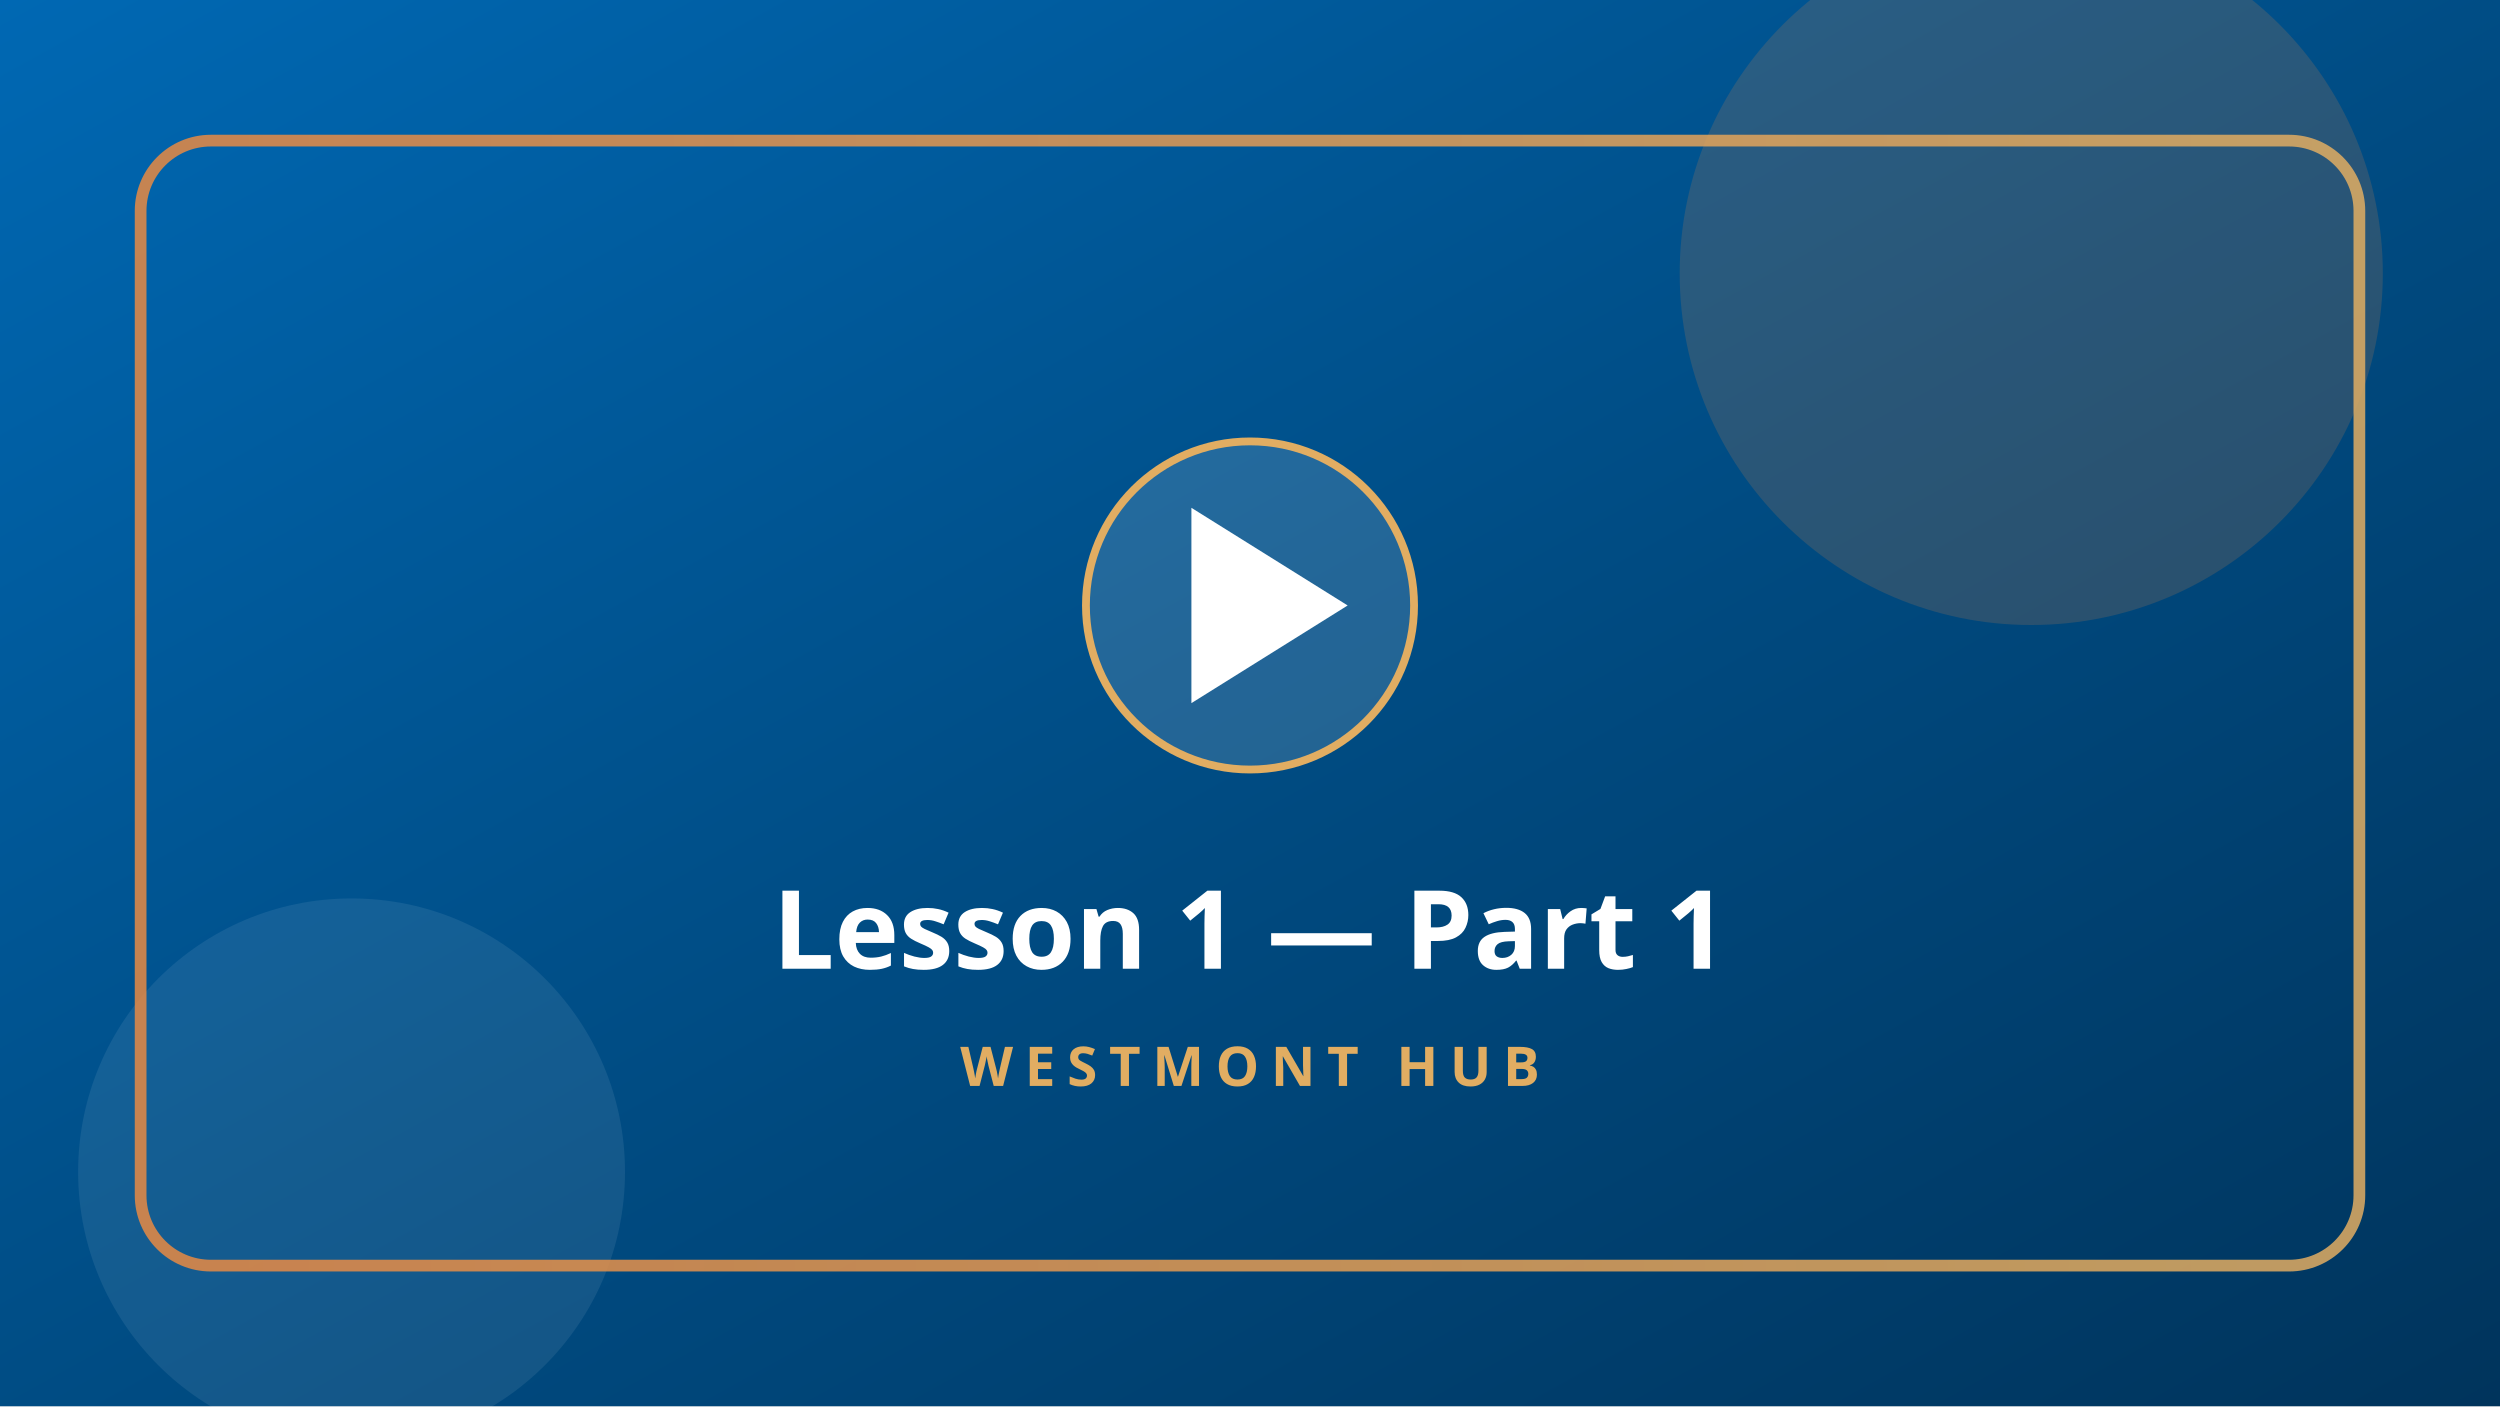
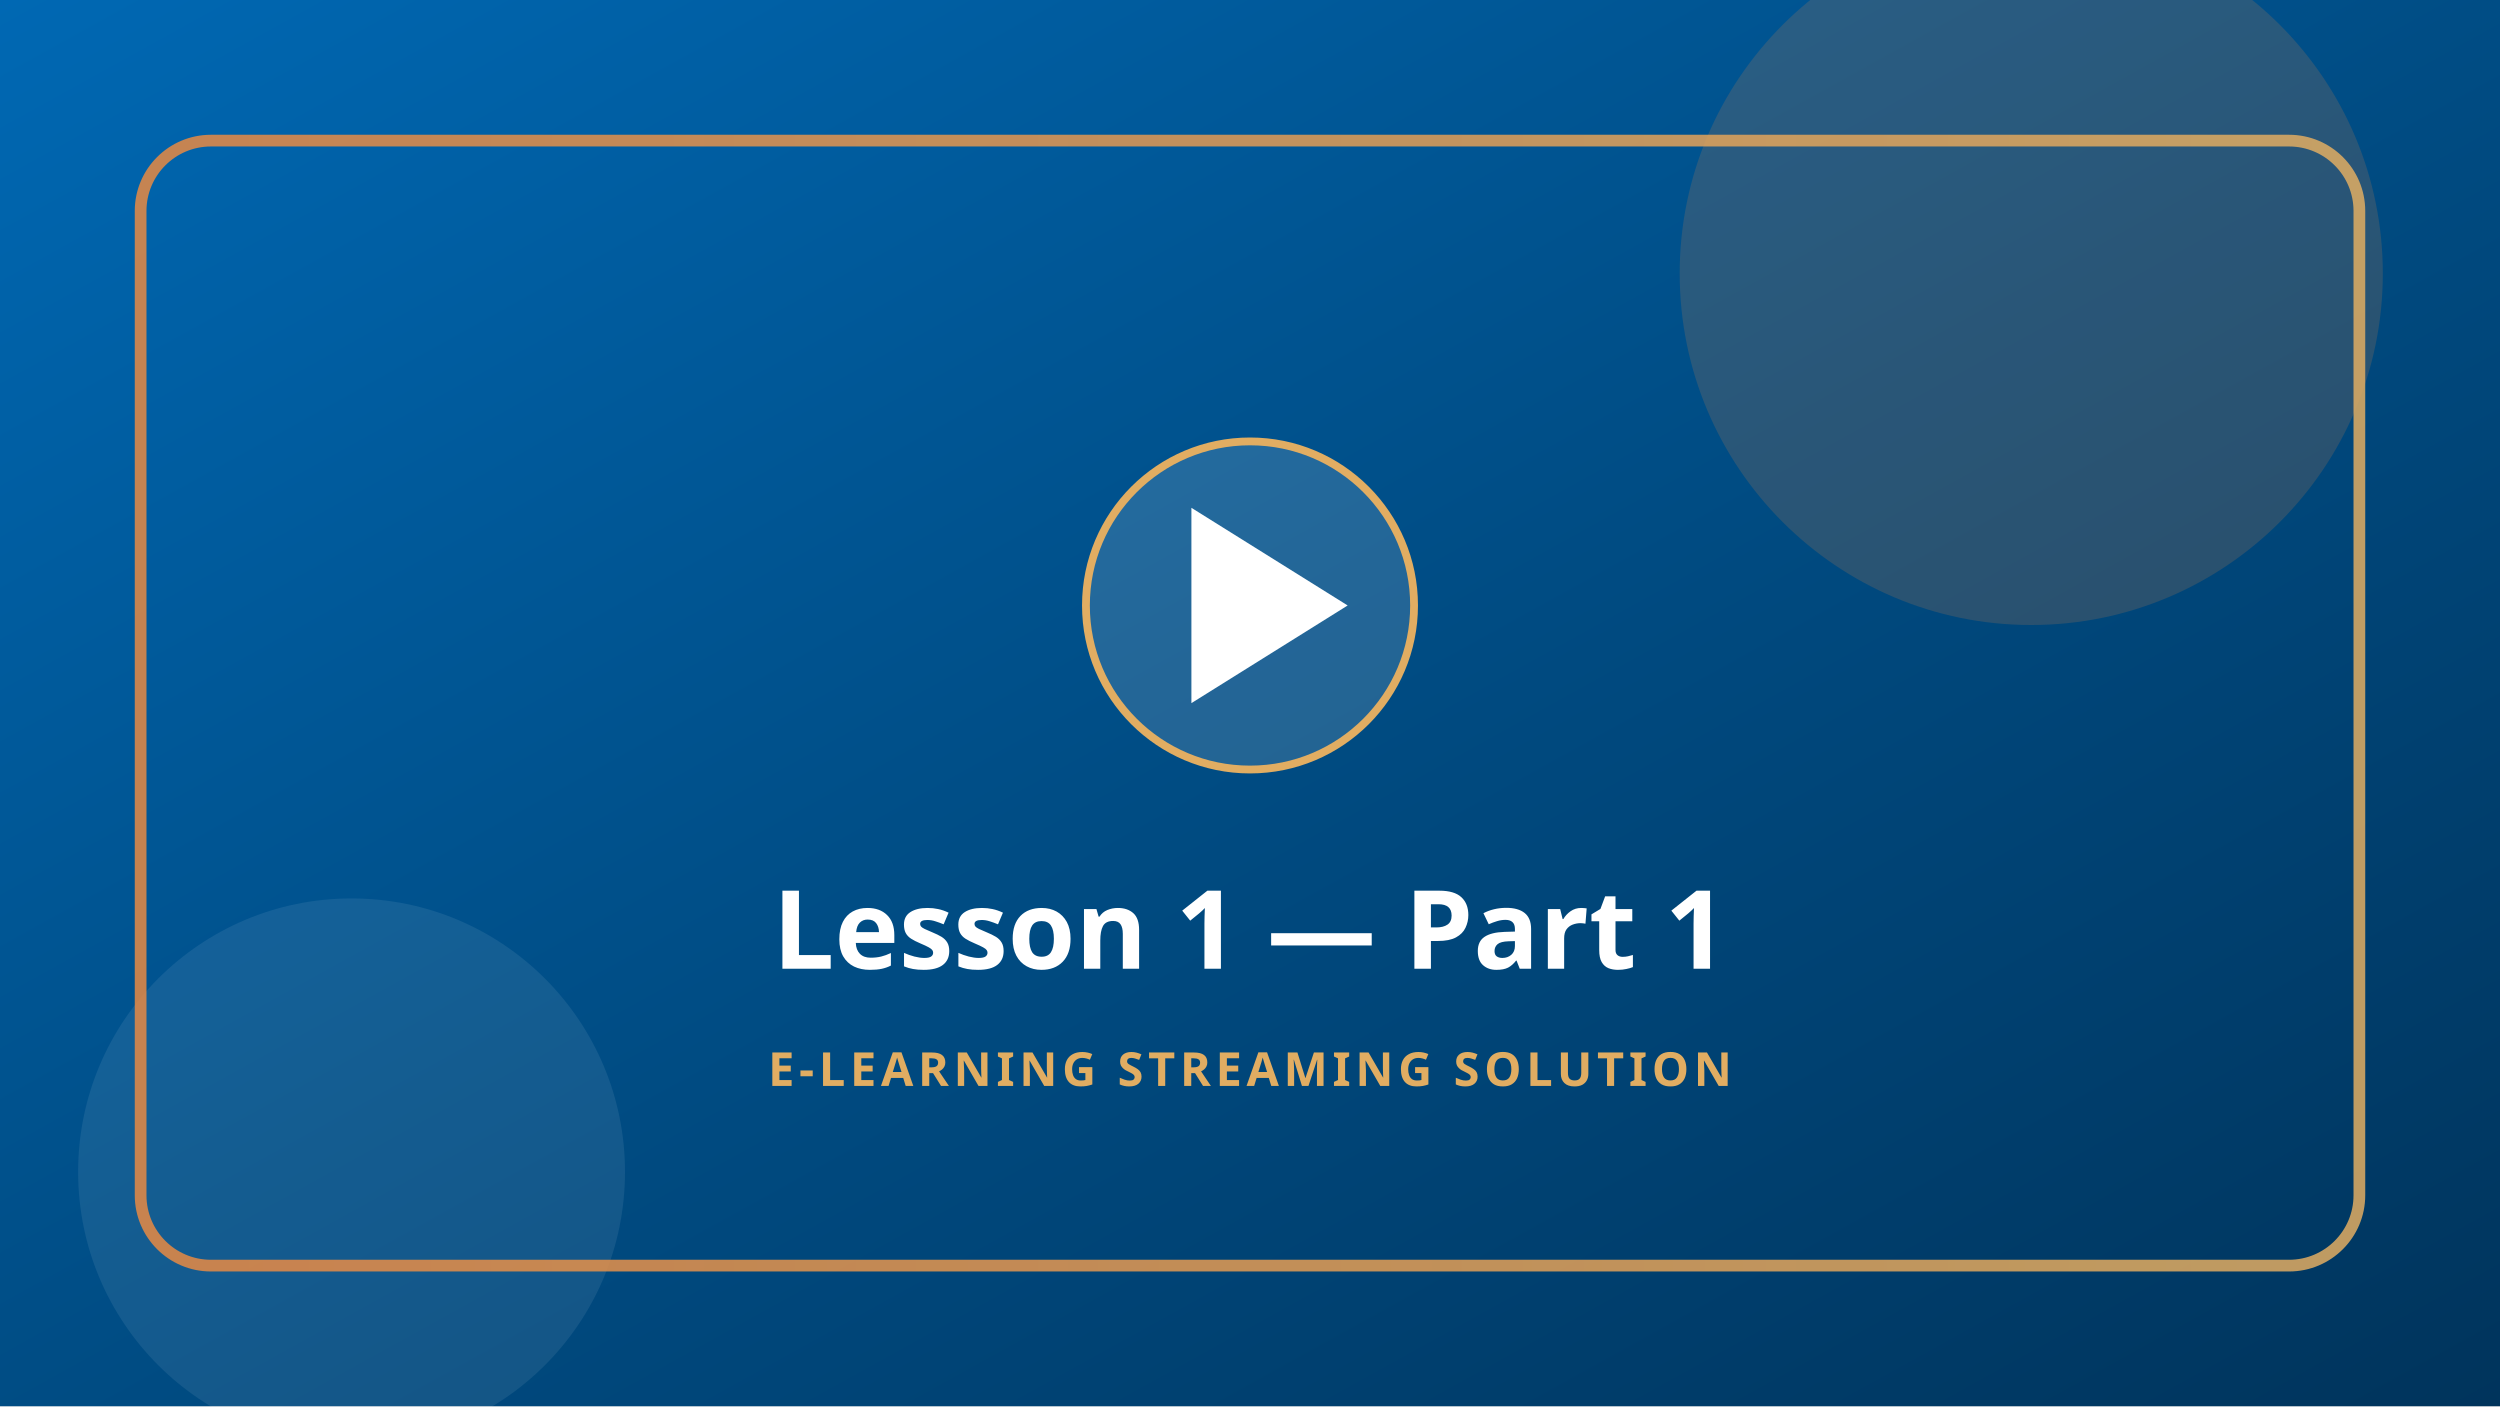
<svg xmlns="http://www.w3.org/2000/svg" viewBox="0 0 640 360" role="img">
  <defs>
    <linearGradient id="bg" x1="0%" y1="0%" x2="100%" y2="100%">
      <stop offset="0%" stop-color="#0068b3" />
      <stop offset="55%" stop-color="#004a80" />
      <stop offset="100%" stop-color="#00345c" />
    </linearGradient>
    <linearGradient id="gold" x1="0%" y1="0%" x2="100%" y2="0%">
      <stop offset="0%" stop-color="#e78943" />
      <stop offset="100%" stop-color="#e1ad62" />
    </linearGradient>
  </defs>
  <rect width="640" height="360" fill="url(#bg)" />
  <circle cx="520" cy="70" r="90" fill="rgba(231,137,67,0.18)" />
  <circle cx="90" cy="300" r="70" fill="rgba(255,255,255,0.08)" />
  <rect x="36" y="36" width="568" height="288" rx="18" fill="none" stroke="url(#gold)" stroke-width="3" opacity="0.85" />
  <circle cx="320" cy="155" r="42" fill="rgba(255,255,255,0.14)" stroke="#e1ad62" stroke-width="2" />
  <polygon points="305,130 305,180 345,155" fill="#ffffff" />
  <text x="320" y="248" text-anchor="middle" fill="#ffffff" font-family="system-ui,sans-serif" font-size="28" font-weight="800">Lesson 1 — Part 1</text>
-   <text x="320" y="278" text-anchor="middle" fill="#e1ad62" font-family="system-ui,sans-serif" font-size="14" font-weight="700" letter-spacing="3">WESTMONT HUB</text>
+   <text x="320" y="278" text-anchor="middle" fill="#e1ad62" font-family="system-ui,sans-serif" font-size="12" font-weight="700" letter-spacing="1.2">E-LEARNING STREAMING SOLUTION</text>
</svg>
